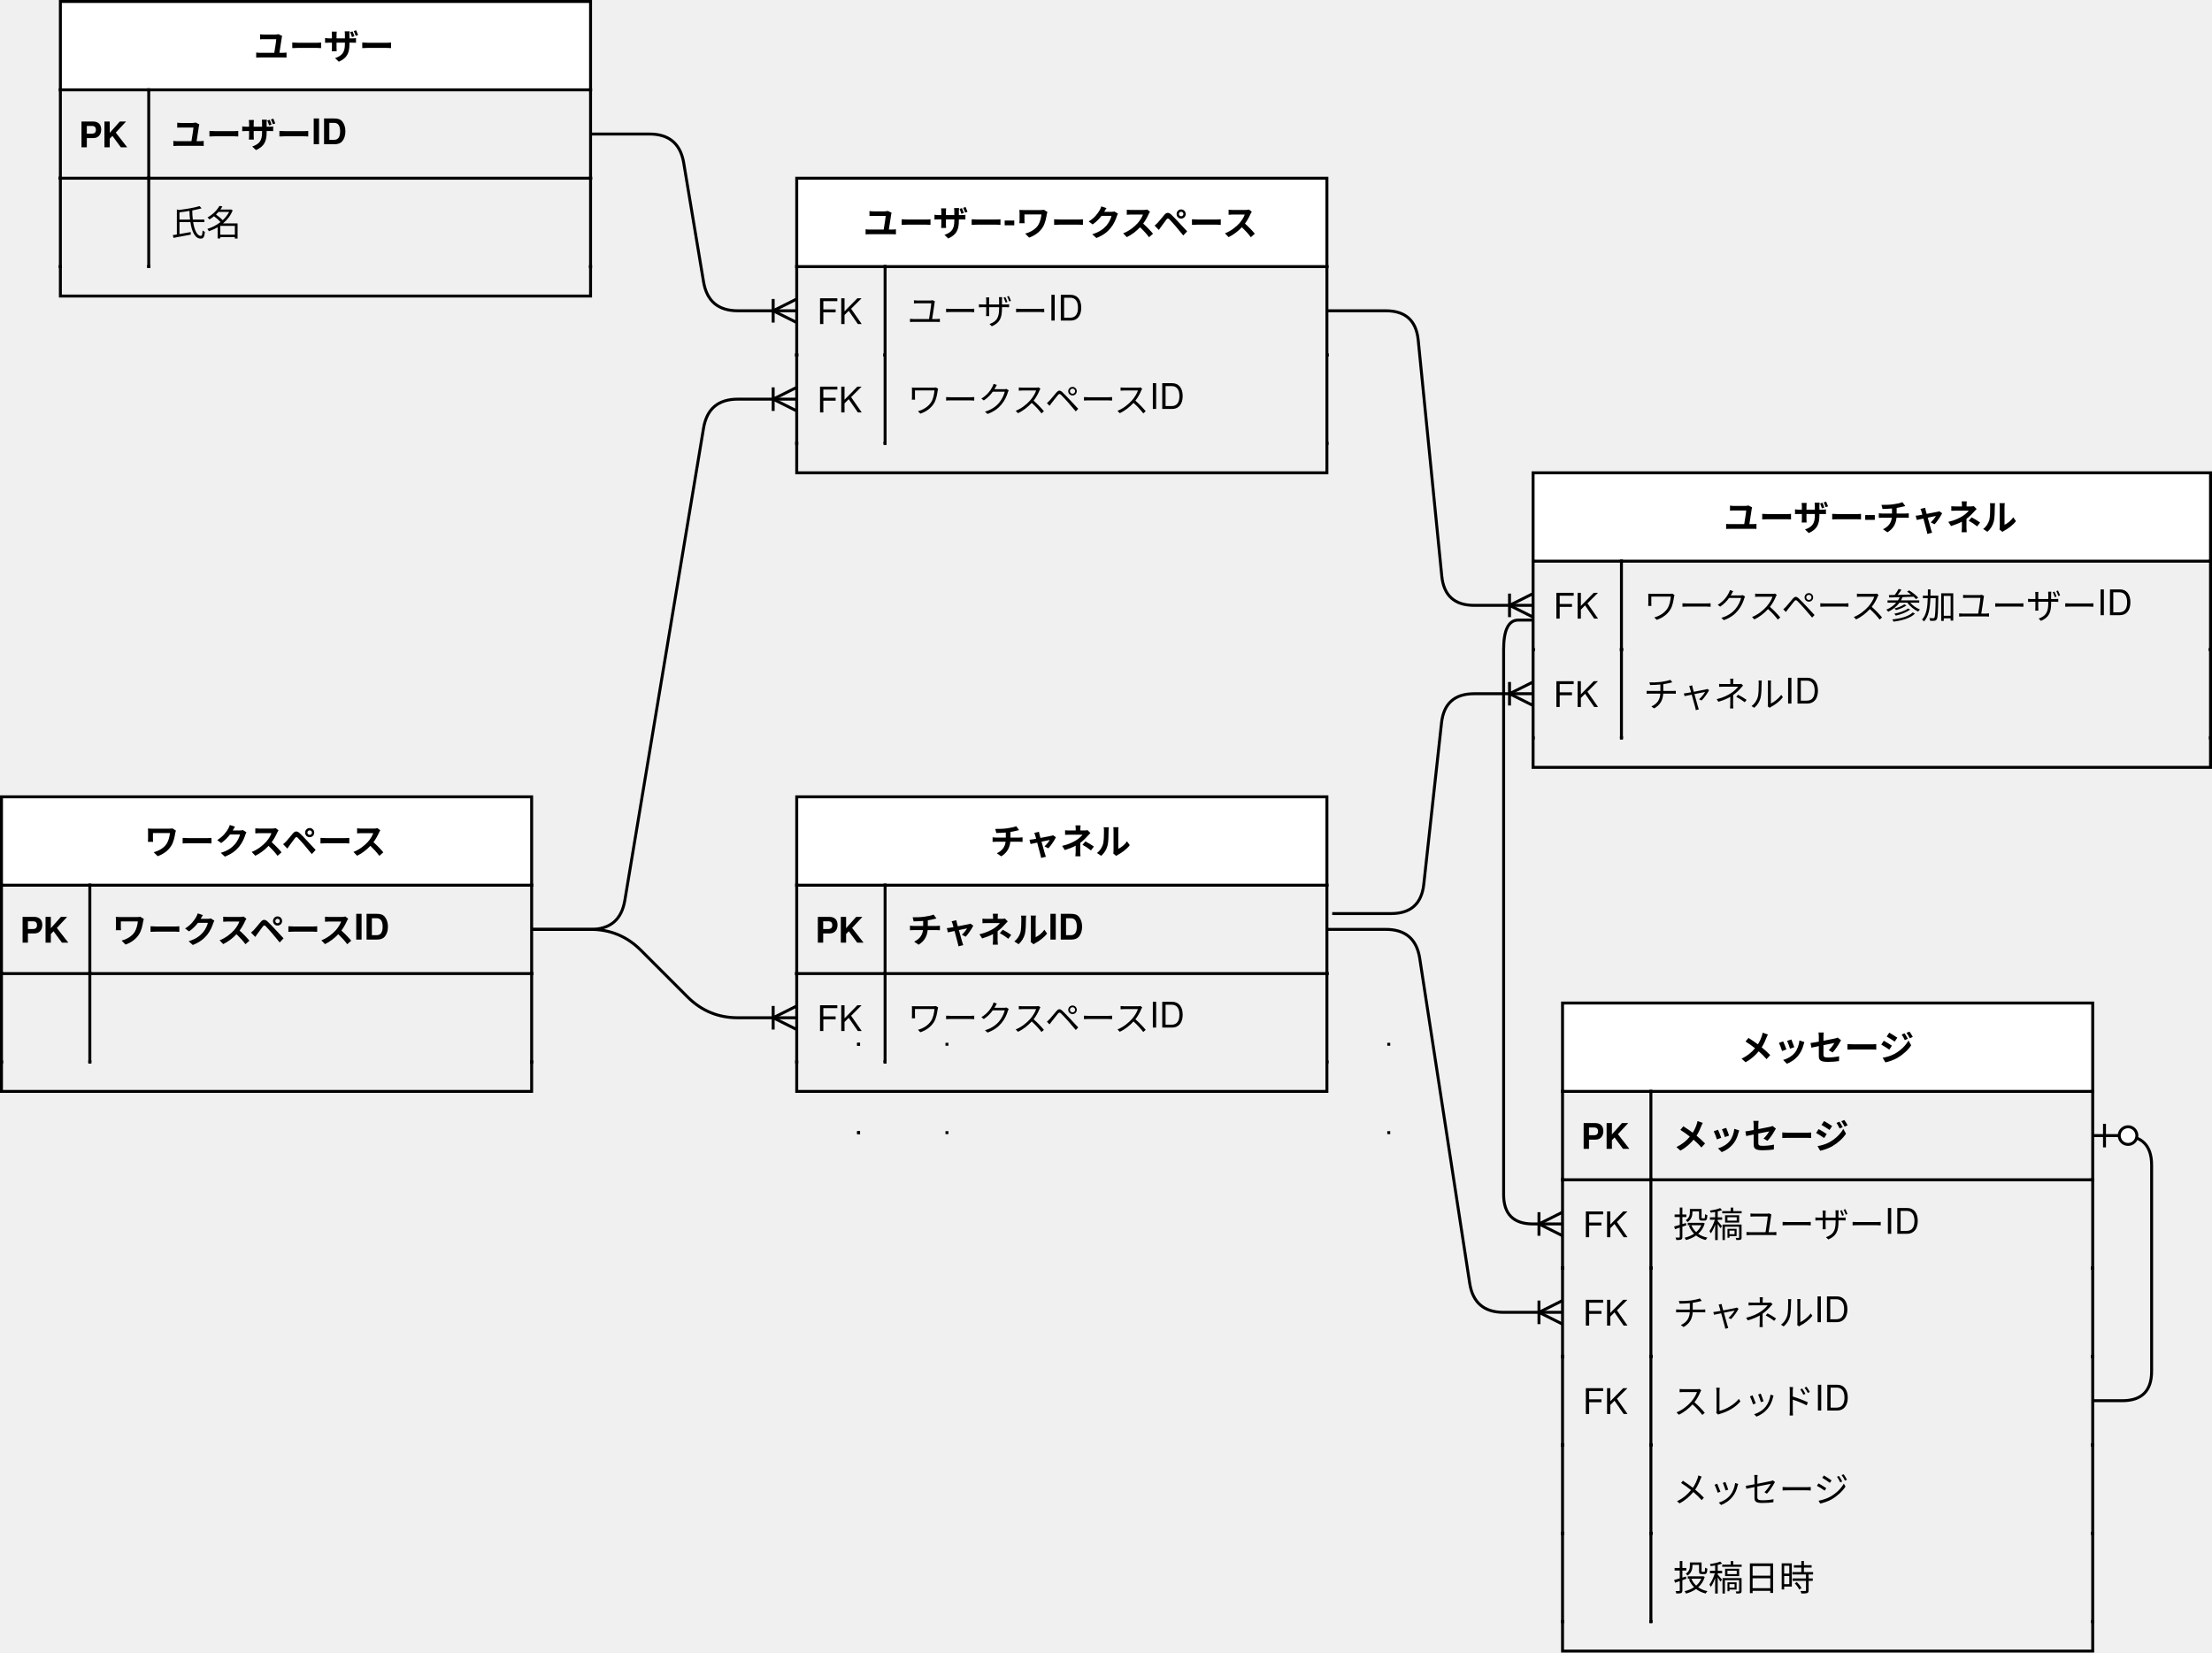
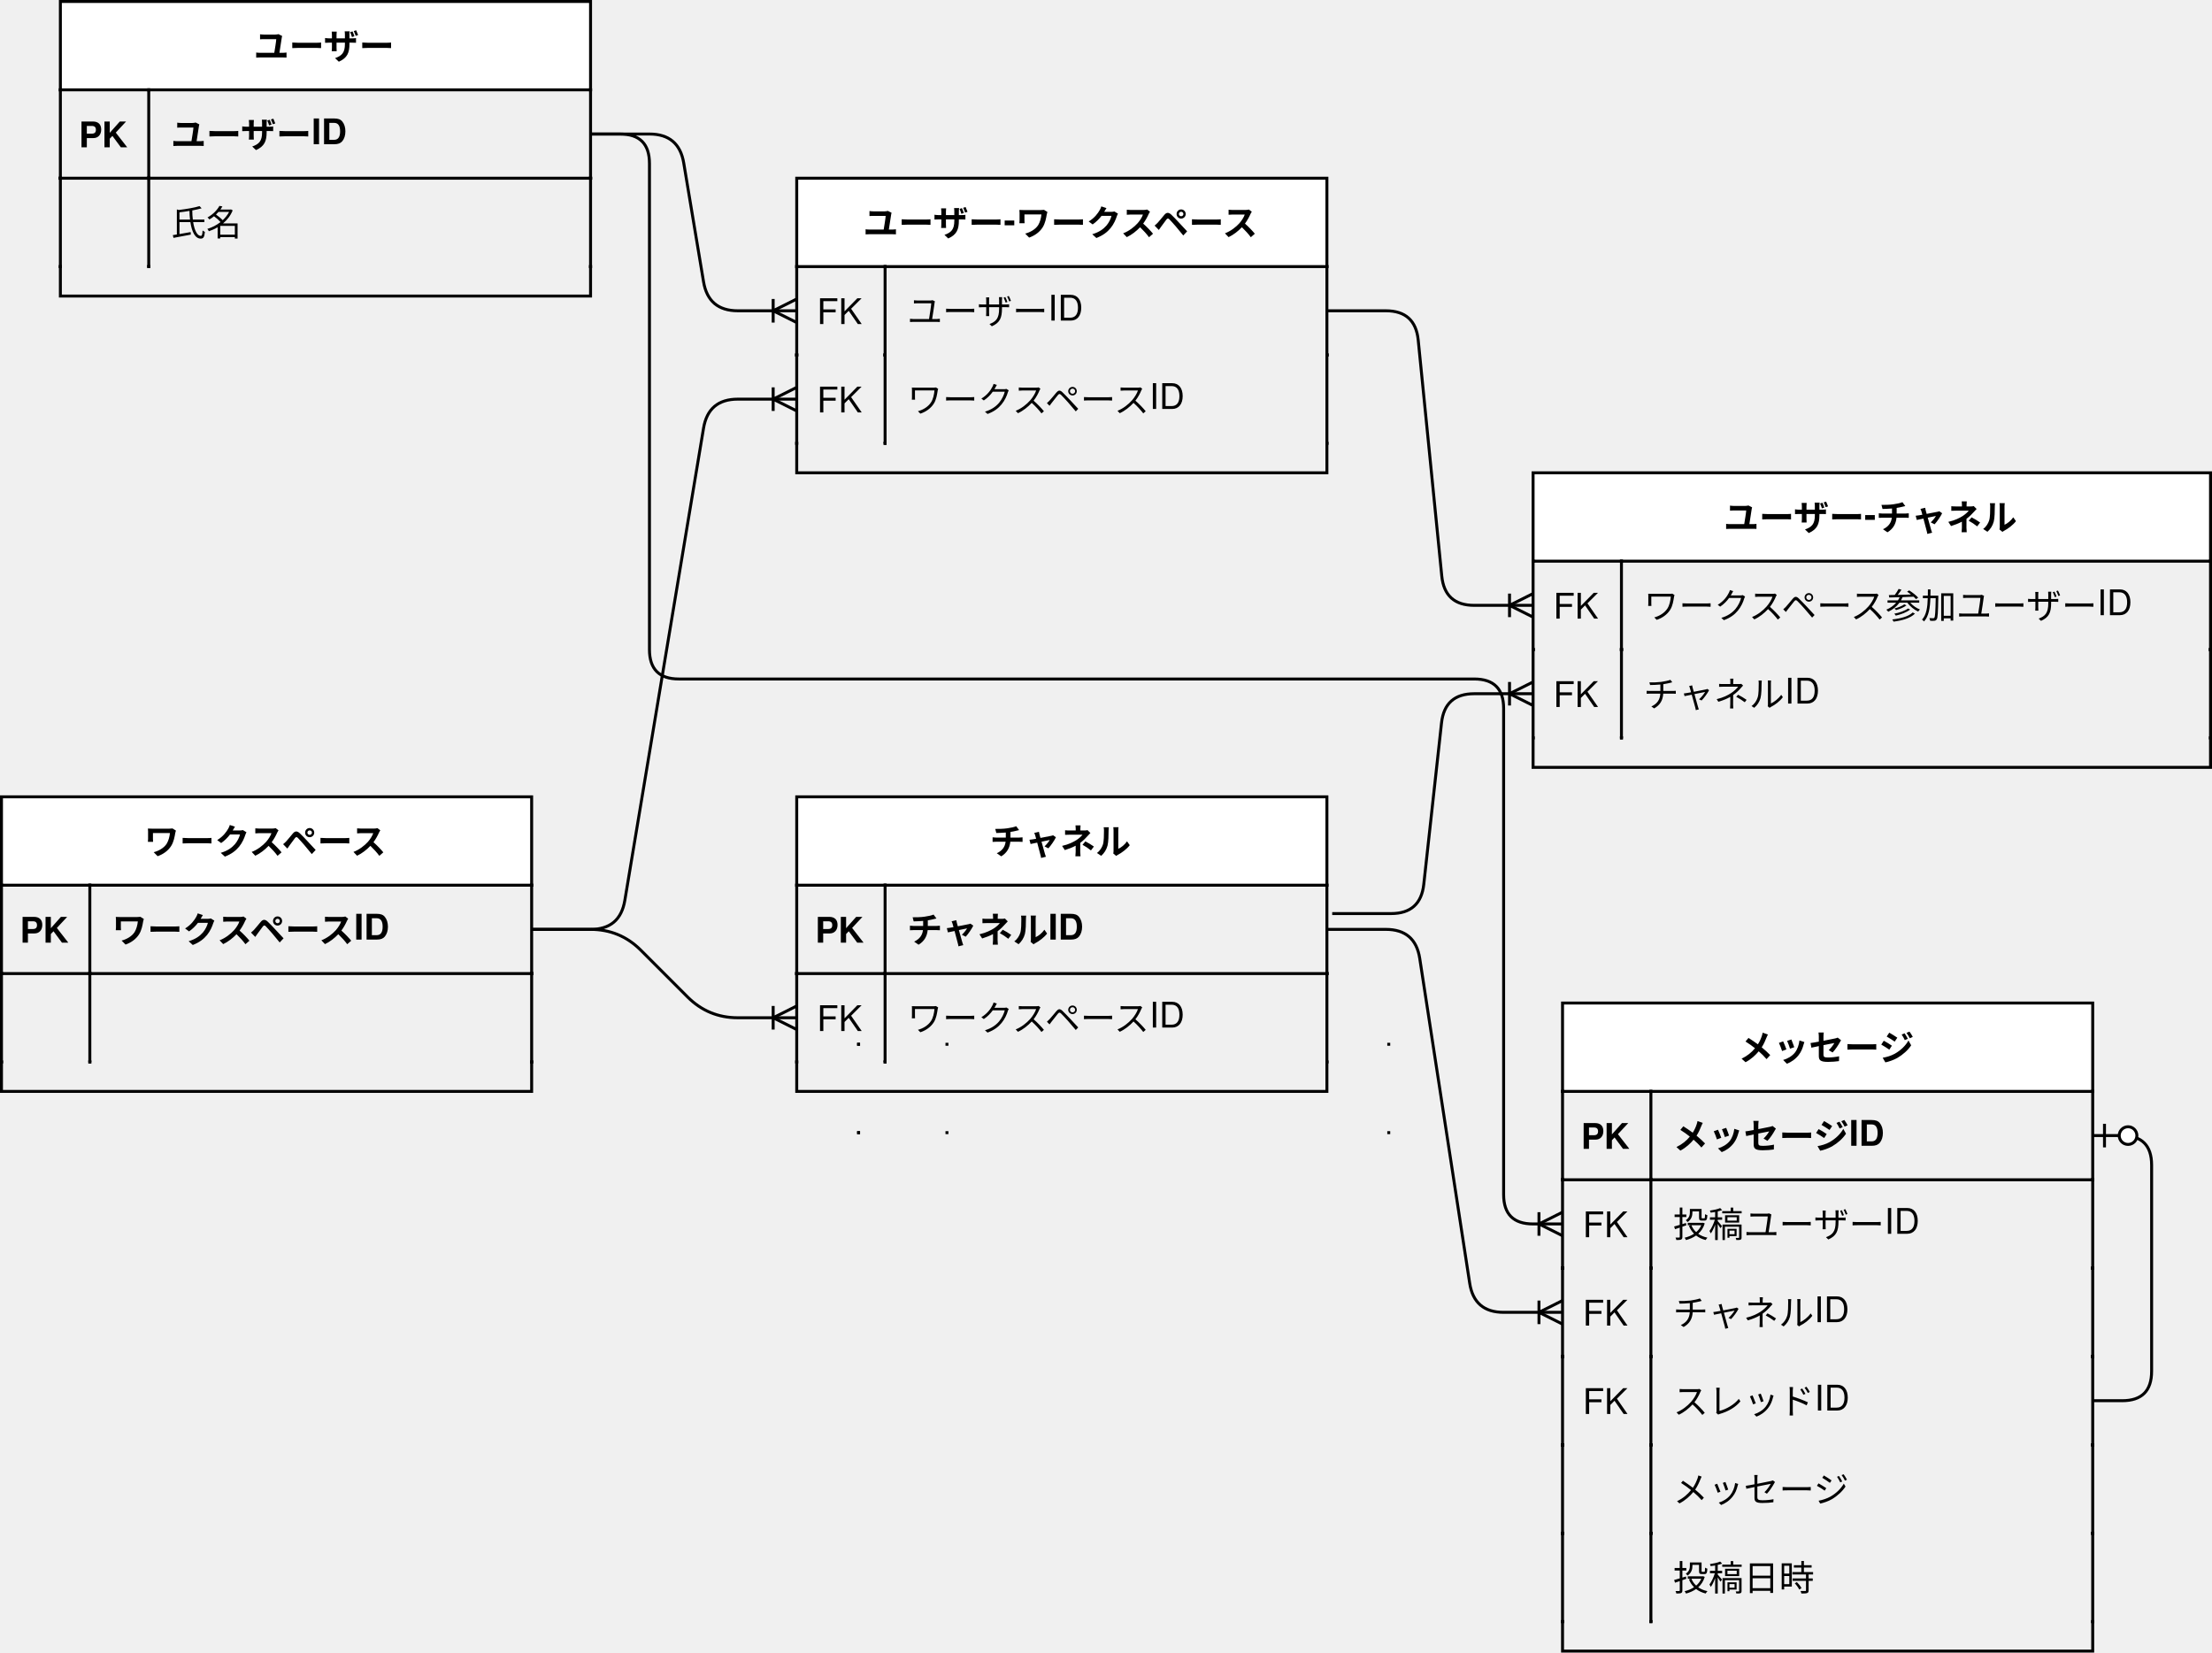
- <svg xmlns="http://www.w3.org/2000/svg" host="65bd71144e" version="1.1" width="751px" height="561px" viewBox="-0.5 -0.5 751 561" content="&lt;mxfile&gt;&lt;diagram id=&quot;LAeyAGtM7hUFvgEDzY0u&quot; name=&quot;ページ1&quot;&gt;7V1dc5s4FP01PDZjwMLwaDtOd2fT2U7amd19pEGxmSHIg5XE7q9fARIfQrQCK4SvjqeDLkIg3cOR7pFQNHP7fP4cucfDF+TBQDMW3lkzbzXDsFcr8n9suKQGYDipYR/5XmrSc8M3/yekxgW1vvgePJUyYoQC7B/LxkcUhvARl2xuFKG3crYnFJTvenT3sGL49ugGVes/vocPtFrGKrf/Af39gd1Zt2j9nl2WmdbkdHA99FYwmTvN3EYI4fTo+byFQdx2rF3S6+5qzmYPFsEQy1ywNNIrXt3ghVZO25mabWprix5stsmBoW0KlvTh8YW1CKnHMT7E7o/YtDlhN8LUceaCGIgrsOuHMCIGPUkHgXs8+Un21HLwA+/evaAXzApiqc2Tf4beQ+q3OC9x4T0pLE7GhT+Rwr/Rh4lPu4G/D8nxI2mF+I6bCJ7Is9y7J0xzVNuJNt0rjDA8F0y03T5D9AxxdCFZ6FmLupBimHn0LQeEblPboQiGBTW6FIT7rOTcT+SAuqrGbWbVbXUuIZXEvhs8kBfBDfeJd8qNH7egF6HjdzfaQ0wNR+THbbd7JQ2UNbMfBFsUoNiHIQrjkjA60pMBfGLX/kAYo2fmKlr1rNCk2mBDfqQhtosboAHyuFuS1vM0+cXZI7xF4QlHBDlxGZA48A3GThQ4MIPy7z1IXWZKusxU4bFlxWNf/2rms4TL3Nxnjd2x4NzBvzaINN1TkNDRwfc8GIrb2ZRu50LDmg3blRaWt0Dj0tyA4Dd0Mdygl9A7VZyVPaec/0Arovzz9oN9zKgwzbs5Hd1HP9zfp1daHAjAe4DgXP+yAaWgkCpOMSqsQfAwD4qe8bDVJQ+vrvSY8jcUej4rrwEJW9KNPCYStgUkbGkEwPadtgOaQw56T7jKHTxmggW13a6ts/7XZJZbZtnUYmBC8YmpcwGK02WEAobRM3YaoWRg7mWEAqo940AjFDDJzhGIOsffU+VYI5QGIBh1B+oMgoc7jVCa83CXEQq7V8Fjdx/Nw61ilAx6k6JhS6+4j3HtHS8UUYuhbRx6yllXxCSn/wytHA9jZmRbOUBq4TGhaGf5HsGOADsMmdzsT1ZM4X4yHYRiaBlVaPWws+806LLlofQBQZddncgbaNCVYW9Svb1dndYbfW/fLh5rgI8x9/66LlA0e8jRnQZkzTm6y4BM16/VMvsRj+XQmxRF63rvpvwUBVRNHDpqTl3MItf1EZRp0kvYMHi17JJjq6rXIDl2MUnRSzfqRQ02+WCbbIy7qYx67VpfT0jCAKuypmDKDnKytadXvYHshes5iXYqHugNvPgB6oFujEY+yOE3MeKsFxCuI86ejGTbiQVN0DDqka0xqwUqSLlTucCoygXDnMDN0TcxThYIBjtLs9eaA7TdSlvb2oapuwNf/a8eCKOmY8F0zUzHzelYdnJWCR0LpmgGSsf2JL+80u12a8BHQ74N3D5q8nUEGtNMvo3JV5f9UlkJ+zpVVWmg7OvIt/SY2NcRDHm4ZQzrbVmpIL8BLGNQ7/Zxs69AqJrZtzn7gk7Z91r5qC/cu5Ru51Fxr2DhyZjEYfXeHzcFSyxzgN4eMr0dBj/Q2y43pGJ8OoeqkwpuDvg5oC8iDL11vDMSSe4efsIIfUd/Jy4nJ+78IMt29vG/heP/YlffAJq6PbO3PE5cWCIkVcwuihOFq+JkflmSYtf9gm9P6CV6hFwPjVlnohUmEOL2kOWLbBG3cIF4BAMX+6/F0n4JnK9xz5ND8lPG8pwmzYpI60SvyoFSKUh3yuWwHQ1YOWkzVMoh3nUvhWy0Y6x9XmNRvg29aw7ftMC2YCbVmMcTKsYTdofjiWyhwcDHEzn4JjWeMISrdKoTG5bmkGOQHDia/dEuVjSMaOL0UQ8jloKXWGIy69P8lVqFrxsDituTQ5a8lWzJoQv2oJu73Oxt6OcKL8G+cwPVT5fTjOFFW8RNaelAA7ePu9e99iuUmXyLUXM35FvdUmeo5LuSbuhRka9AZBj757nqETFqXpbZqK4kqobYx5eHRAxEYRt1lXj9O/rihpeiNprJn3LaaBsdVgACWtOCmsqi/aKYyjZu6Y2WajIdikmgOocRWS11yRVk8gXViKltgGbV7s8mFXbP+13+7vMpfksWQXAt7IPUBNfWrGdXfZhh/prguvEwRNpn7IO74Y/vrEkK2vpK/V5aOxBvJk2O44O1tl5MKlpvgKP6UaEh6vvb40qqONXAMmY2V8Dmgmj9Hdm8ulJxoGyeoW9ibF77Lew0Fvo3cPu4ybfpOie1ITkLrW8W5ejaNFi6Zp0TSXyFkU+qmoRV0jE3kyBKC5gYGHoTdFe2p2DKftOg2+ICtWyjmXcIuu1+QKmBStNWEZJCWjYbU4Ka1Td9Z+noNyun8A+UAENqcWOZ7cDHqwQrjsoUYs+RmPGZkLIoZDn2bVt/oMdLi0sOINJA46VFviCVSBNIi79CGhn2H9AehW7wUSirRUx5ES/oGTp49qiMhFqjgy9I0SpeAMQPXPtcXP6lCThwXrnslzliJsXEJJpuyabmegP7DOYZl4F2sOcnbswVV5A6UjQWEp8LTwhp7C92lpG27BvSuH38TdAWaTxkbVVII8n873On2fM/cm7u/gc=&lt;/diagram&gt;&lt;/mxfile&gt;">
+ <svg xmlns="http://www.w3.org/2000/svg" host="65bd71144e" version="1.1" width="751px" height="561px" viewBox="-0.5 -0.5 751 561" content="&lt;mxfile&gt;&lt;diagram id=&quot;LAeyAGtM7hUFvgEDzY0u&quot; name=&quot;ページ1&quot;&gt;7V1bb6M4GP01PE7FJRB4TNJ0drUdbdUZaXcfaXETJIoj4rbJ/Po1YHMxpjXEpdxG1Qh/MQb7Oxz7OzZGMTbPp++Re9j/gB4IFF31Topxrei6vVzi/2PDOTWYupMadpHvpSYtN/z0fwNiVIn1xffAsZQRQRgg/1A2PsIwBI+oZHOjCL6Vsz3BoHzVg7sDFcPPRzeoWv/xPbQn1dKXuf0P4O/29MqaRer37NLMpCbHvevBt4LJ2CrGJoIQpUfPpw0I4raj7ZKed1Pza3ZjEQiRyAkLPT3j1Q1eSOWUraHYhrKyyMF6kxzoyrpgSW8enWmL4Hoc4kPkPsSm9RG5ESKOM1RswK5Arh+CCBu0JB0E7uHoJ9lTy94PvFv3DF8QLYim1k/+CXj3qd/ivNiFt7iwOBkX/oQL/0luJv7ZDfxdiI8fcSvEV1xH4Ijv5dY9IpKj2k6k6V5BhMCpYCLt9h3AZ4CiM85CfrWICwmGqUffckBoNrHti2BQidElINxlJed+wgfEVTVuM6puq3MJriTy3eAePwhuuEu8U278uAW9CB5+udEOIGI4QD9uu+0rbqCsmf0g2MAAxj4MYRiXhOCB/BiAJ3ruA0QIPlNXkapnhSbVNtf4DzfERr0yFRPf7gantTyN/+LsEdrA8IgijJy4DIAd+AZiJ3IcmEH5Yw8SlxmCLjNkeGxR8djdX818lnCZm/ussTtUxh3sYwNx0z0FCR3tfc8DIb+dDeF2LjSs0bBdSWF5CzQuzQ0wfkMXgTV8Cb1jxVnZfYr5z2xFlH9ef7GPKRWmedfHg/voh7vb9EyLAYH5GSA41T9splRQCBUnGRXWIHiYBUXPeNjqkoeXF3pM+hMKPJ+W14CELeFGHhMJ2xwSthQMYPtG2ZqKgw96T7jSHTxmgjVru11bo/2vQS3X1LKuxcCE4hNDYwIUp8sIxRxGz9hphJKBuZcRilntGQcaoZiT7BxNXuf4MVWONUJpAIJRd6DOIHi40wilOQ93GaHQaxU8dvPVPNwqRsmgNykatrSK+yjX3rBCEbHoytohPzmripjk9J+hpeNhzIxsSwdILTwmFO0sPiPY4WCHIpOZ/cmKKVxPpIOQDC29Cq0edvadBl22OJS+IOiyqxN5Aw26MuxNqre3q9N6o+/t28VjDfAx5t5f0ziKZg85utOArDlHdxmQadqlWmY/4rEcepOiaE3r3ZSfpICqiUNHzanqLHJdHkEZBjmFDoOXiy45tqp6DZJj1UmKXppeL2rQyQfboGPcdWXUa9f6ekIShrksawqG6CAnW3t60RNIH7iek2in4oHWwItfoB5o+mjkgxx+EyPOegFBiDjHKhc0wcOox7b6rBfIoOVOBQO9KhgMcwo3R9/EWJkjGWwtxV4pjqlsl8rKVtZU3x34+n/5QBg1HXMmbGY6bk7HotOzUuiYM0kzUDq2J/nulWa3WwU+GvJt4PZRk6/DUZlm8m1Mvprou8pS2Nep6koDZV9HvKXHxL4OZ8jDLGRYbcpaBf4bwEIG+W4fN/typKqZfZuzr9kp+14qH/WFexfC7Twq7uUsPZEyrzYwChb3/rgpWGChA/B2gOrtIHiAb9vckIrx6Syqhiu43qPngDyIIPRW8d5IOLm9/w0i+Av+nbgc/3DjB1m2k4/+LRz/F7v6yiSp6xN9yuPEmSZCXMXspDhROCtO5qclKXreO3x7hC/RI2B6aEQ7E6UwgRC3hyhfZMu4uUvEIxC4yH8tlvYucO7inieH5LeM5RlNmhaR1omclQOlUpDmlMuhexrQctJmqJSDveueC9lIx1h7v7pavgy5ag7ftMC2YMbVmMcTMsYTdofjiWypwcDHEzn4JjWe0LnrdKoTG5bi4GMzOXAU+6tdLGkY0cTpox5GLDgPscBk1rf5PbUKXzcGFLMrhyh5S9mUQ+PsQjd3udnT0M81Xpyd5waqny6mGcPzNomb0tKBBm4fd6976XsoM/kWo+ZuyLe6qc5QyXcp3NCjIl+OyDD2F3TlI2LUvCyyVV1JVA2Rj873iRgIwzbqKvb6L/jDDc9FbTSTP8W00TY6LAcEpKYFNZVG+0UxlW7d0hst1aA6FJVANQYjolrqginIYAuqEVPbAM2q3aFNKOyed7z86AUqdlMWTnDN7YPkBNfWrGdXfZhh/pLguvEwRNhn9JW74Y/vrEkK2tpS/m5aWzPeThofxwcrZaVOKlpvgKP6UaHO6/vb40qoONnA0mc2l8DmnGj9E9m8ulJxoGyeoW9ibF77Nuw0Fvo3cPu4ybfpOie5ITkNra/UcnRt6DRds84JJ+5A5OOqJmGVcMxNJYjSAiYKht4E3ZUNKqiy3zTotphALdtq5hOCbrsfUGqg0rRVhISQls3GlKBm9U3fWTja1dIp/DNLgMG1uLKMduBjVYIlQ2USsecIzPhMSFnkshx9t60/0GOlxQUDEGGgsdIiW5BMpHGkxfeQhof9e7iDoRuMAmXlhb8mF1FlLKYfsPvCvpRZXFsZUbVGGVuQrNXADG1a5ru3Vfk8qqm+Xw3zsvwLo3Q/l69Opv6ZuTsx8WaFshnE3nB39hRllGu2e6rY+SVjyRQkj7t1VeCt5gkhjX5atIy0Rd+QxnxwwDDbIo2FrC0LaTiZf0g8zZ5/jd3Y/g8=&lt;/diagram&gt;&lt;/mxfile&gt;">
  <defs>
    <clipPath id="mx-clip-20-30-30-30-0">
      <rect x="20" y="30" width="30" height="30" />
    </clipPath>
    <clipPath id="mx-clip-56-30-144-30-0">
      <rect x="56" y="30" width="144" height="30" />
    </clipPath>
    <clipPath id="mx-clip-56-60-144-30-0">
      <rect x="56" y="60" width="144" height="30" />
    </clipPath>
    <clipPath id="mx-clip-270-300-30-30-0">
      <rect x="270" y="300" width="30" height="30" />
    </clipPath>
    <clipPath id="mx-clip-306-300-144-30-0">
      <rect x="306" y="300" width="144" height="30" />
    </clipPath>
    <clipPath id="mx-clip-270-330-30-30-0">
      <rect x="270" y="330" width="30" height="30" />
    </clipPath>
    <clipPath id="mx-clip-306-330-144-30-0">
      <rect x="306" y="330" width="144" height="30" />
    </clipPath>
    <clipPath id="mx-clip-0-300-30-30-0">
      <rect x="0" y="300" width="30" height="30" />
    </clipPath>
    <clipPath id="mx-clip-36-300-144-30-0">
      <rect x="36" y="300" width="144" height="30" />
    </clipPath>
    <clipPath id="mx-clip-530-370-30-30-0">
      <rect x="530" y="370" width="30" height="30" />
    </clipPath>
    <clipPath id="mx-clip-566-370-144-30-0">
      <rect x="566" y="370" width="144" height="30" />
    </clipPath>
    <clipPath id="mx-clip-530-400-30-30-0">
      <rect x="530" y="400" width="30" height="30" />
    </clipPath>
    <clipPath id="mx-clip-566-400-144-30-0">
      <rect x="566" y="400" width="144" height="30" />
    </clipPath>
    <clipPath id="mx-clip-530-430-30-30-0">
      <rect x="530" y="430" width="30" height="30" />
    </clipPath>
    <clipPath id="mx-clip-566-430-144-30-0">
      <rect x="566" y="430" width="144" height="30" />
    </clipPath>
    <clipPath id="mx-clip-530-460-30-30-0">
      <rect x="530" y="460" width="30" height="30" />
    </clipPath>
    <clipPath id="mx-clip-566-460-144-30-0">
      <rect x="566" y="460" width="144" height="30" />
    </clipPath>
    <clipPath id="mx-clip-566-490-144-30-0">
      <rect x="566" y="490" width="144" height="30" />
    </clipPath>
    <clipPath id="mx-clip-566-520-144-30-0">
      <rect x="566" y="520" width="144" height="30" />
    </clipPath>
    <clipPath id="mx-clip-270-90-30-30-0">
      <rect x="270" y="90" width="30" height="30" />
    </clipPath>
    <clipPath id="mx-clip-306-90-144-30-0">
      <rect x="306" y="90" width="144" height="30" />
    </clipPath>
    <clipPath id="mx-clip-270-120-30-30-0">
      <rect x="270" y="120" width="30" height="30" />
    </clipPath>
    <clipPath id="mx-clip-306-120-144-30-0">
      <rect x="306" y="120" width="144" height="30" />
    </clipPath>
    <clipPath id="mx-clip-520-190-30-30-0">
      <rect x="520" y="190" width="30" height="30" />
    </clipPath>
    <clipPath id="mx-clip-556-190-194-30-0">
      <rect x="556" y="190" width="194" height="30" />
    </clipPath>
    <clipPath id="mx-clip-520-220-30-30-0">
      <rect x="520" y="220" width="30" height="30" />
    </clipPath>
    <clipPath id="mx-clip-556-220-194-30-0">
      <rect x="556" y="220" width="194" height="30" />
    </clipPath>
  </defs>
  <g>
    <path d="M 20 30 L 20 0 L 200 0 L 200 30" fill="rgb(255, 255, 255)" stroke="rgb(0, 0, 0)" stroke-miterlimit="10" pointer-events="all" />
    <path d="M 20 30 L 20 100 L 200 100 L 200 30" fill="none" stroke="rgb(0, 0, 0)" stroke-miterlimit="10" pointer-events="none" />
    <path d="M 20 30 L 200 30" fill="none" stroke="rgb(0, 0, 0)" stroke-miterlimit="10" pointer-events="none" />
    <path d="M 50 30 L 50 60 L 50 90" fill="none" stroke="rgb(0, 0, 0)" stroke-miterlimit="10" pointer-events="none" />
    <g fill="rgb(0, 0, 0)" font-family="Helvetica" font-weight="bold" pointer-events="none" text-anchor="middle" font-size="12px">
      <text x="109.5" y="19.5">
                ユーザー
            </text>
    </g>
    <path d="M 20 30 M 200 30 M 200 60 L 20 60" fill="none" stroke="rgb(0, 0, 0)" stroke-linecap="square" stroke-miterlimit="10" pointer-events="none" />
    <path d="M 20 30 M 50 30 M 50 60 M 20 60" fill="none" stroke="rgb(0, 0, 0)" stroke-linecap="square" stroke-miterlimit="10" pointer-events="none" />
    <g fill="rgb(0, 0, 0)" font-family="Helvetica" font-weight="bold" pointer-events="none" clip-path="url(#mx-clip-20-30-30-30-0)" text-anchor="middle" font-size="12px">
      <text x="34.5" y="49.5">
                PK
            </text>
    </g>
    <path d="M 50 30 M 200 30 M 200 60 M 50 60" fill="none" stroke="rgb(0, 0, 0)" stroke-linecap="square" stroke-miterlimit="10" pointer-events="none" />
    <g fill="rgb(0, 0, 0)" font-family="Helvetica" font-weight="bold" text-decoration="underline" pointer-events="none" clip-path="url(#mx-clip-56-30-144-30-0)" font-size="12px">
      <text x="57.5" y="49.5">
                ユーザーID
            </text>
    </g>
    <path d="M 20 60 M 200 60 M 200 90 M 20 90" fill="none" stroke="rgb(0, 0, 0)" stroke-linecap="square" stroke-miterlimit="10" pointer-events="none" />
    <path d="M 20 60 M 50 60 M 50 90 M 20 90" fill="none" stroke="rgb(0, 0, 0)" stroke-linecap="square" stroke-miterlimit="10" pointer-events="none" />
    <path d="M 50 60 M 200 60 M 200 90 M 50 90" fill="none" stroke="rgb(0, 0, 0)" stroke-linecap="square" stroke-miterlimit="10" pointer-events="none" />
    <g fill="rgb(0, 0, 0)" font-family="Helvetica" pointer-events="none" clip-path="url(#mx-clip-56-60-144-30-0)" font-size="12px">
      <text x="57.5" y="79.5">
                氏名
            </text>
    </g>
    <path d="M 270 300 L 270 270 L 450 270 L 450 300" fill="rgb(255, 255, 255)" stroke="rgb(0, 0, 0)" stroke-miterlimit="10" pointer-events="none" />
    <path d="M 270 300 L 270 370 L 450 370 L 450 300" fill="none" stroke="rgb(0, 0, 0)" stroke-miterlimit="10" pointer-events="none" />
    <path d="M 270 300 L 450 300" fill="none" stroke="rgb(0, 0, 0)" stroke-miterlimit="10" pointer-events="none" />
    <path d="M 300 300 L 300 330 L 300 360" fill="none" stroke="rgb(0, 0, 0)" stroke-miterlimit="10" pointer-events="none" />
    <g fill="rgb(0, 0, 0)" font-family="Helvetica" font-weight="bold" pointer-events="none" text-anchor="middle" font-size="12px">
      <text x="359.5" y="289.5">
                チャネル
            </text>
    </g>
    <path d="M 270 300 M 450 300 M 450 330 L 270 330" fill="none" stroke="rgb(0, 0, 0)" stroke-linecap="square" stroke-miterlimit="10" pointer-events="none" />
    <path d="M 270 300 M 300 300 M 300 330 M 270 330" fill="none" stroke="rgb(0, 0, 0)" stroke-linecap="square" stroke-miterlimit="10" pointer-events="none" />
    <g fill="rgb(0, 0, 0)" font-family="Helvetica" font-weight="bold" pointer-events="none" clip-path="url(#mx-clip-270-300-30-30-0)" text-anchor="middle" font-size="12px">
      <text x="284.5" y="319.5">
                PK
            </text>
    </g>
    <path d="M 300 300 M 450 300 M 450 330 M 300 330" fill="none" stroke="rgb(0, 0, 0)" stroke-linecap="square" stroke-miterlimit="10" pointer-events="none" />
    <g fill="rgb(0, 0, 0)" font-family="Helvetica" font-weight="bold" text-decoration="underline" pointer-events="none" clip-path="url(#mx-clip-306-300-144-30-0)" font-size="12px">
      <text x="307.5" y="319.5">
                チャネルID
            </text>
    </g>
    <path d="M 270 330 M 450 330 M 450 360 M 270 360" fill="none" stroke="rgb(0, 0, 0)" stroke-linecap="square" stroke-miterlimit="10" pointer-events="none" />
    <path d="M 270 330 M 300 330 M 300 360 M 270 360" fill="none" stroke="rgb(0, 0, 0)" stroke-linecap="square" stroke-miterlimit="10" pointer-events="none" />
    <g fill="rgb(0, 0, 0)" font-family="Helvetica" pointer-events="none" clip-path="url(#mx-clip-270-330-30-30-0)" text-anchor="middle" font-size="12px">
      <text x="284.5" y="349.5">
                FK
            </text>
    </g>
    <path d="M 300 330 M 450 330 M 450 360 M 300 360" fill="none" stroke="rgb(0, 0, 0)" stroke-linecap="square" stroke-miterlimit="10" pointer-events="none" />
    <g fill="rgb(0, 0, 0)" font-family="Helvetica" pointer-events="none" clip-path="url(#mx-clip-306-330-144-30-0)" font-size="12px">
      <text x="307.5" y="349.5">
                ワークスペースID
            </text>
    </g>
    <path d="M 0 300 L 0 270 L 180 270 L 180 300" fill="rgb(255, 255, 255)" stroke="rgb(0, 0, 0)" stroke-miterlimit="10" pointer-events="none" />
    <path d="M 0 300 L 0 370 L 180 370 L 180 300" fill="none" stroke="rgb(0, 0, 0)" stroke-miterlimit="10" pointer-events="none" />
    <path d="M 0 300 L 180 300" fill="none" stroke="rgb(0, 0, 0)" stroke-miterlimit="10" pointer-events="none" />
    <path d="M 30 300 L 30 330 L 30 360" fill="none" stroke="rgb(0, 0, 0)" stroke-miterlimit="10" pointer-events="none" />
    <g fill="rgb(0, 0, 0)" font-family="Helvetica" font-weight="bold" pointer-events="none" text-anchor="middle" font-size="12px">
      <text x="89.5" y="289.5">
                ワークスペース
            </text>
    </g>
    <path d="M 0 300 M 180 300 M 180 330 L 0 330" fill="none" stroke="rgb(0, 0, 0)" stroke-linecap="square" stroke-miterlimit="10" pointer-events="none" />
    <path d="M 0 300 M 30 300 M 30 330 M 0 330" fill="none" stroke="rgb(0, 0, 0)" stroke-linecap="square" stroke-miterlimit="10" pointer-events="none" />
    <g fill="rgb(0, 0, 0)" font-family="Helvetica" font-weight="bold" pointer-events="none" clip-path="url(#mx-clip-0-300-30-30-0)" text-anchor="middle" font-size="12px">
      <text x="14.5" y="319.5">
                PK
            </text>
    </g>
    <path d="M 30 300 M 180 300 M 180 330 M 30 330" fill="none" stroke="rgb(0, 0, 0)" stroke-linecap="square" stroke-miterlimit="10" pointer-events="none" />
    <g fill="rgb(0, 0, 0)" font-family="Helvetica" font-weight="bold" text-decoration="underline" pointer-events="none" clip-path="url(#mx-clip-36-300-144-30-0)" font-size="12px">
      <text x="37.5" y="319.5">
                ワークスペースID
            </text>
    </g>
    <path d="M 0 330 M 180 330 M 180 360 M 0 360" fill="none" stroke="rgb(0, 0, 0)" stroke-linecap="square" stroke-miterlimit="10" pointer-events="none" />
    <path d="M 0 330 M 30 330 M 30 360 M 0 360" fill="none" stroke="rgb(0, 0, 0)" stroke-linecap="square" stroke-miterlimit="10" pointer-events="none" />
    <path d="M 30 330 M 180 330 M 180 360 M 30 360" fill="none" stroke="rgb(0, 0, 0)" stroke-linecap="square" stroke-miterlimit="10" pointer-events="none" />
    <path d="M 291 354 M 471 354 M 471 384 M 291 384" fill="none" stroke="rgb(0, 0, 0)" stroke-linecap="square" stroke-miterlimit="10" pointer-events="none" />
    <path d="M 291 354 M 321 354 M 321 384 M 291 384" fill="none" stroke="rgb(0, 0, 0)" stroke-linecap="square" stroke-miterlimit="10" pointer-events="none" />
    <path d="M 530 370 L 530 340 L 710 340 L 710 370" fill="rgb(255, 255, 255)" stroke="rgb(0, 0, 0)" stroke-miterlimit="10" pointer-events="none" />
    <path d="M 530 370 L 530 560 L 710 560 L 710 370" fill="none" stroke="rgb(0, 0, 0)" stroke-miterlimit="10" pointer-events="none" />
    <path d="M 530 370 L 710 370" fill="none" stroke="rgb(0, 0, 0)" stroke-miterlimit="10" pointer-events="none" />
    <path d="M 560 370 L 560 400 L 560 430 L 560 460 L 560 490 L 560 520 L 560 550" fill="none" stroke="rgb(0, 0, 0)" stroke-miterlimit="10" pointer-events="none" />
    <g fill="rgb(0, 0, 0)" font-family="Helvetica" font-weight="bold" pointer-events="none" text-anchor="middle" font-size="12px">
      <text x="619.5" y="359.5">
                メッセージ
            </text>
    </g>
    <path d="M 530 370 M 710 370 M 710 400 L 530 400" fill="none" stroke="rgb(0, 0, 0)" stroke-linecap="square" stroke-miterlimit="10" pointer-events="none" />
    <path d="M 530 370 M 560 370 M 560 400 M 530 400" fill="none" stroke="rgb(0, 0, 0)" stroke-linecap="square" stroke-miterlimit="10" pointer-events="none" />
    <g fill="rgb(0, 0, 0)" font-family="Helvetica" font-weight="bold" pointer-events="none" clip-path="url(#mx-clip-530-370-30-30-0)" text-anchor="middle" font-size="12px">
      <text x="544.5" y="389.5">
                PK
            </text>
    </g>
    <path d="M 560 370 M 710 370 M 710 400 M 560 400" fill="none" stroke="rgb(0, 0, 0)" stroke-linecap="square" stroke-miterlimit="10" pointer-events="none" />
    <g fill="rgb(0, 0, 0)" font-family="Helvetica" font-weight="bold" text-decoration="underline" pointer-events="none" clip-path="url(#mx-clip-566-370-144-30-0)" font-size="12px">
      <text x="567.5" y="389.5">
-                 メッセージ
+                 メッセージID
            </text>
    </g>
    <path d="M 530 400 M 710 400 M 710 430 M 530 430" fill="none" stroke="rgb(0, 0, 0)" stroke-linecap="square" stroke-miterlimit="10" pointer-events="none" />
    <path d="M 530 400 M 560 400 M 560 430 M 530 430" fill="none" stroke="rgb(0, 0, 0)" stroke-linecap="square" stroke-miterlimit="10" pointer-events="none" />
    <g fill="rgb(0, 0, 0)" font-family="Helvetica" pointer-events="none" clip-path="url(#mx-clip-530-400-30-30-0)" text-anchor="middle" font-size="12px">
      <text x="544.5" y="419.5">
                FK
            </text>
    </g>
    <path d="M 560 400 M 710 400 M 710 430 M 560 430" fill="none" stroke="rgb(0, 0, 0)" stroke-linecap="square" stroke-miterlimit="10" pointer-events="none" />
    <g fill="rgb(0, 0, 0)" font-family="Helvetica" pointer-events="none" clip-path="url(#mx-clip-566-400-144-30-0)" font-size="12px">
      <text x="567.5" y="419.5">
                投稿ユーザーID
            </text>
    </g>
    <path d="M 530 430 M 710 430 M 710 460 M 530 460" fill="none" stroke="rgb(0, 0, 0)" stroke-linecap="square" stroke-miterlimit="10" pointer-events="none" />
    <path d="M 530 430 M 560 430 M 560 460 M 530 460" fill="none" stroke="rgb(0, 0, 0)" stroke-linecap="square" stroke-miterlimit="10" pointer-events="none" />
    <g fill="rgb(0, 0, 0)" font-family="Helvetica" pointer-events="none" clip-path="url(#mx-clip-530-430-30-30-0)" text-anchor="middle" font-size="12px">
      <text x="544.5" y="449.5">
                FK
            </text>
    </g>
    <path d="M 560 430 M 710 430 M 710 460 M 560 460" fill="none" stroke="rgb(0, 0, 0)" stroke-linecap="square" stroke-miterlimit="10" pointer-events="none" />
    <g fill="rgb(0, 0, 0)" font-family="Helvetica" pointer-events="none" clip-path="url(#mx-clip-566-430-144-30-0)" font-size="12px">
      <text x="567.5" y="449.5">
                チャネルID
            </text>
    </g>
    <path d="M 530 460 M 710 460 M 710 490 M 530 490" fill="none" stroke="rgb(0, 0, 0)" stroke-linecap="square" stroke-miterlimit="10" pointer-events="none" />
    <path d="M 530 460 M 560 460 M 560 490 M 530 490" fill="none" stroke="rgb(0, 0, 0)" stroke-linecap="square" stroke-miterlimit="10" pointer-events="none" />
    <g fill="rgb(0, 0, 0)" font-family="Helvetica" pointer-events="none" clip-path="url(#mx-clip-530-460-30-30-0)" text-anchor="middle" font-size="12px">
      <text x="544.5" y="479.5">
                FK
            </text>
    </g>
    <path d="M 560 460 M 710 460 M 710 490 M 560 490" fill="none" stroke="rgb(0, 0, 0)" stroke-linecap="square" stroke-miterlimit="10" pointer-events="none" />
    <g fill="rgb(0, 0, 0)" font-family="Helvetica" pointer-events="none" clip-path="url(#mx-clip-566-460-144-30-0)" font-size="12px">
      <text x="567.5" y="479.5">
                スレッドID
            </text>
    </g>
    <path d="M 530 490 M 710 490 M 710 520 M 530 520" fill="none" stroke="rgb(0, 0, 0)" stroke-linecap="square" stroke-miterlimit="10" pointer-events="none" />
    <path d="M 530 490 M 560 490 M 560 520 M 530 520" fill="none" stroke="rgb(0, 0, 0)" stroke-linecap="square" stroke-miterlimit="10" pointer-events="none" />
    <path d="M 560 490 M 710 490 M 710 520 M 560 520" fill="none" stroke="rgb(0, 0, 0)" stroke-linecap="square" stroke-miterlimit="10" pointer-events="none" />
    <g fill="rgb(0, 0, 0)" font-family="Helvetica" pointer-events="none" clip-path="url(#mx-clip-566-490-144-30-0)" font-size="12px">
      <text x="567.5" y="509.5">
                メッセージ
            </text>
    </g>
    <path d="M 710 475 L 720 475 Q 730 475 730 465 L 730 395 Q 730 385 720 385 L 710 385" fill="none" stroke="rgb(0, 0, 0)" stroke-miterlimit="10" pointer-events="none" />
    <ellipse cx="722" cy="385" rx="3" ry="3" fill="#ffffff" stroke="rgb(0, 0, 0)" pointer-events="none" />
    <path d="M 714 381 L 714 389" fill="none" stroke="rgb(0, 0, 0)" stroke-miterlimit="10" pointer-events="none" />
    <path d="M 530 520 M 710 520 M 710 550 M 530 550" fill="none" stroke="rgb(0, 0, 0)" stroke-linecap="square" stroke-miterlimit="10" pointer-events="none" />
    <path d="M 530 520 M 560 520 M 560 550 M 530 550" fill="none" stroke="rgb(0, 0, 0)" stroke-linecap="square" stroke-miterlimit="10" pointer-events="none" />
    <path d="M 560 520 M 710 520 M 710 550 M 560 550" fill="none" stroke="rgb(0, 0, 0)" stroke-linecap="square" stroke-miterlimit="10" pointer-events="none" />
    <g fill="rgb(0, 0, 0)" font-family="Helvetica" pointer-events="none" clip-path="url(#mx-clip-566-520-144-30-0)" font-size="12px">
      <text x="567.5" y="539.5">
                投稿日時
            </text>
    </g>
    <path d="M 270 90 L 270 60 L 450 60 L 450 90" fill="rgb(255, 255, 255)" stroke="rgb(0, 0, 0)" stroke-miterlimit="10" pointer-events="none" />
    <path d="M 270 90 L 270 160 L 450 160 L 450 90" fill="none" stroke="rgb(0, 0, 0)" stroke-miterlimit="10" pointer-events="none" />
    <path d="M 270 90 L 450 90" fill="none" stroke="rgb(0, 0, 0)" stroke-miterlimit="10" pointer-events="none" />
    <path d="M 300 90 L 300 120 L 300 150" fill="none" stroke="rgb(0, 0, 0)" stroke-miterlimit="10" pointer-events="none" />
    <g fill="rgb(0, 0, 0)" font-family="Helvetica" font-weight="bold" pointer-events="none" text-anchor="middle" font-size="12px">
      <text x="359.5" y="79.5">
                ユーザー-ワークスペース
            </text>
    </g>
    <path d="M 270 90 M 450 90 M 450 120 M 270 120" fill="none" stroke="rgb(0, 0, 0)" stroke-linecap="square" stroke-miterlimit="10" pointer-events="none" />
    <path d="M 270 90 M 300 90 M 300 120 M 270 120" fill="none" stroke="rgb(0, 0, 0)" stroke-linecap="square" stroke-miterlimit="10" pointer-events="none" />
    <g fill="rgb(0, 0, 0)" font-family="Helvetica" pointer-events="none" clip-path="url(#mx-clip-270-90-30-30-0)" text-anchor="middle" font-size="12px">
      <text x="284.5" y="109.5">
                FK
            </text>
    </g>
    <path d="M 300 90 M 450 90 M 450 120 M 300 120" fill="none" stroke="rgb(0, 0, 0)" stroke-linecap="square" stroke-miterlimit="10" pointer-events="none" />
    <g fill="rgb(0, 0, 0)" font-family="Helvetica" pointer-events="none" clip-path="url(#mx-clip-306-90-144-30-0)" font-size="12px">
      <text x="307.5" y="109.5">
                ユーザーID
            </text>
    </g>
    <path d="M 270 120 M 450 120 M 450 150 M 270 150" fill="none" stroke="rgb(0, 0, 0)" stroke-linecap="square" stroke-miterlimit="10" pointer-events="none" />
    <path d="M 270 120 M 300 120 M 300 150 M 270 150" fill="none" stroke="rgb(0, 0, 0)" stroke-linecap="square" stroke-miterlimit="10" pointer-events="none" />
    <g fill="rgb(0, 0, 0)" font-family="Helvetica" pointer-events="none" clip-path="url(#mx-clip-270-120-30-30-0)" text-anchor="middle" font-size="12px">
      <text x="284.5" y="139.5">
                FK
            </text>
    </g>
    <path d="M 300 120 M 450 120 M 450 150 M 300 150" fill="none" stroke="rgb(0, 0, 0)" stroke-linecap="square" stroke-miterlimit="10" pointer-events="none" />
    <g fill="rgb(0, 0, 0)" font-family="Helvetica" pointer-events="none" clip-path="url(#mx-clip-306-120-144-30-0)" font-size="12px">
      <text x="307.5" y="139.5">
                ワークスペースID
            </text>
    </g>
    <path d="M 180 315 L 200 315 Q 210 315 217.07 322.07 L 232.93 337.93 Q 240 345 250 345 L 270 345" fill="none" stroke="rgb(0, 0, 0)" stroke-miterlimit="10" pointer-events="none" />
    <path d="M 262 349 L 262 341 M 270 341 L 262 345 L 270 349" fill="none" stroke="rgb(0, 0, 0)" stroke-miterlimit="10" pointer-events="none" />
    <path d="M 520 190 L 520 160 L 750 160 L 750 190" fill="rgb(255, 255, 255)" stroke="rgb(0, 0, 0)" stroke-miterlimit="10" pointer-events="none" />
    <path d="M 520 190 L 520 260 L 750 260 L 750 190" fill="none" stroke="rgb(0, 0, 0)" stroke-miterlimit="10" pointer-events="none" />
    <path d="M 520 190 L 750 190" fill="none" stroke="rgb(0, 0, 0)" stroke-miterlimit="10" pointer-events="none" />
    <path d="M 550 190 L 550 220 L 550 250" fill="none" stroke="rgb(0, 0, 0)" stroke-miterlimit="10" pointer-events="none" />
    <g fill="rgb(0, 0, 0)" font-family="Helvetica" font-weight="bold" pointer-events="none" text-anchor="middle" font-size="12px">
      <text x="634.5" y="179.5">
                ユーザー-チャネル
            </text>
    </g>
    <path d="M 520 190 M 750 190 M 750 220 M 520 220" fill="none" stroke="rgb(0, 0, 0)" stroke-linecap="square" stroke-miterlimit="10" pointer-events="none" />
    <path d="M 520 190 M 550 190 M 550 220 M 520 220" fill="none" stroke="rgb(0, 0, 0)" stroke-linecap="square" stroke-miterlimit="10" pointer-events="none" />
    <g fill="rgb(0, 0, 0)" font-family="Helvetica" pointer-events="none" clip-path="url(#mx-clip-520-190-30-30-0)" text-anchor="middle" font-size="12px">
      <text x="534.5" y="209.5">
                FK
            </text>
    </g>
    <path d="M 550 190 M 750 190 M 750 220 M 550 220" fill="none" stroke="rgb(0, 0, 0)" stroke-linecap="square" stroke-miterlimit="10" pointer-events="none" />
    <g fill="rgb(0, 0, 0)" font-family="Helvetica" pointer-events="none" clip-path="url(#mx-clip-556-190-194-30-0)" font-size="12px">
      <text x="557.5" y="209.5">
                ワークスペース参加ユーザーID
            </text>
    </g>
    <path d="M 520 220 M 750 220 M 750 250 M 520 250" fill="none" stroke="rgb(0, 0, 0)" stroke-linecap="square" stroke-miterlimit="10" pointer-events="none" />
    <path d="M 520 220 M 550 220 M 550 250 M 520 250" fill="none" stroke="rgb(0, 0, 0)" stroke-linecap="square" stroke-miterlimit="10" pointer-events="none" />
    <g fill="rgb(0, 0, 0)" font-family="Helvetica" pointer-events="none" clip-path="url(#mx-clip-520-220-30-30-0)" text-anchor="middle" font-size="12px">
      <text x="534.5" y="239.5">
                FK
            </text>
    </g>
    <path d="M 550 220 M 750 220 M 750 250 M 550 250" fill="none" stroke="rgb(0, 0, 0)" stroke-linecap="square" stroke-miterlimit="10" pointer-events="none" />
    <g fill="rgb(0, 0, 0)" font-family="Helvetica" pointer-events="none" clip-path="url(#mx-clip-556-220-194-30-0)" font-size="12px">
      <text x="557.5" y="239.5">
                チャネルID
            </text>
    </g>
    <path d="M 451.8 309.63 L 471.8 309.63 Q 481.8 309.63 482.89 299.69 L 488.91 244.94 Q 490 235 500 235 L 520 235" fill="none" stroke="rgb(0, 0, 0)" stroke-miterlimit="10" pointer-events="none" />
    <path d="M 512 239 L 512 231 M 520 231 L 512 235 L 520 239" fill="none" stroke="rgb(0, 0, 0)" stroke-miterlimit="10" pointer-events="none" />
    <path d="M 450 105 L 470 105 Q 480 105 481 114.95 L 489 195.05 Q 490 205 500 205 L 520 205" fill="none" stroke="rgb(0, 0, 0)" stroke-miterlimit="10" pointer-events="none" />
    <path d="M 512 209 L 512 201 M 520 201 L 512 205 L 520 209" fill="none" stroke="rgb(0, 0, 0)" stroke-miterlimit="10" pointer-events="none" />
    <path d="M 450 315 L 470 315 Q 480 315 481.52 324.88 L 498.48 435.12 Q 500 445 510 445 L 530 445" fill="none" stroke="rgb(0, 0, 0)" stroke-miterlimit="10" pointer-events="none" />
    <path d="M 522 449 L 522 441 M 530 441 L 522 445 L 530 449" fill="none" stroke="rgb(0, 0, 0)" stroke-miterlimit="10" pointer-events="none" />
-     <path d="M 520 210 L 515 210 Q 510 210 510 220 L 510 405 Q 510 415 520 415 L 530 415" fill="none" stroke="rgb(0, 0, 0)" stroke-miterlimit="10" pointer-events="none" />
+     <path d="M 200 45 L 210 45 Q 220 45 220 55 L 220 220 Q 220 230 230 230 L 500 230 Q 510 230 510 240 L 510 405 Q 510 415 520 415 L 530 415" fill="none" stroke="rgb(0, 0, 0)" stroke-miterlimit="10" pointer-events="none" />
    <path d="M 522 419 L 522 411 M 530 411 L 522 415 L 530 419" fill="none" stroke="rgb(0, 0, 0)" stroke-miterlimit="10" pointer-events="none" />
    <path d="M 180 315 L 200 315 Q 210 315 211.64 305.14 L 238.36 144.86 Q 240 135 250 135 L 270 135" fill="none" stroke="rgb(0, 0, 0)" stroke-miterlimit="10" pointer-events="none" />
    <path d="M 262 139 L 262 131 M 270 131 L 262 135 L 270 139" fill="none" stroke="rgb(0, 0, 0)" stroke-miterlimit="10" pointer-events="none" />
    <path d="M 200 45 L 220 45 Q 230 45 231.64 54.86 L 238.36 95.14 Q 240 105 250 105 L 270 105" fill="none" stroke="rgb(0, 0, 0)" stroke-miterlimit="10" pointer-events="none" />
    <path d="M 262 109 L 262 101 M 270 101 L 262 105 L 270 109" fill="none" stroke="rgb(0, 0, 0)" stroke-miterlimit="10" pointer-events="none" />
  </g>
</svg>
